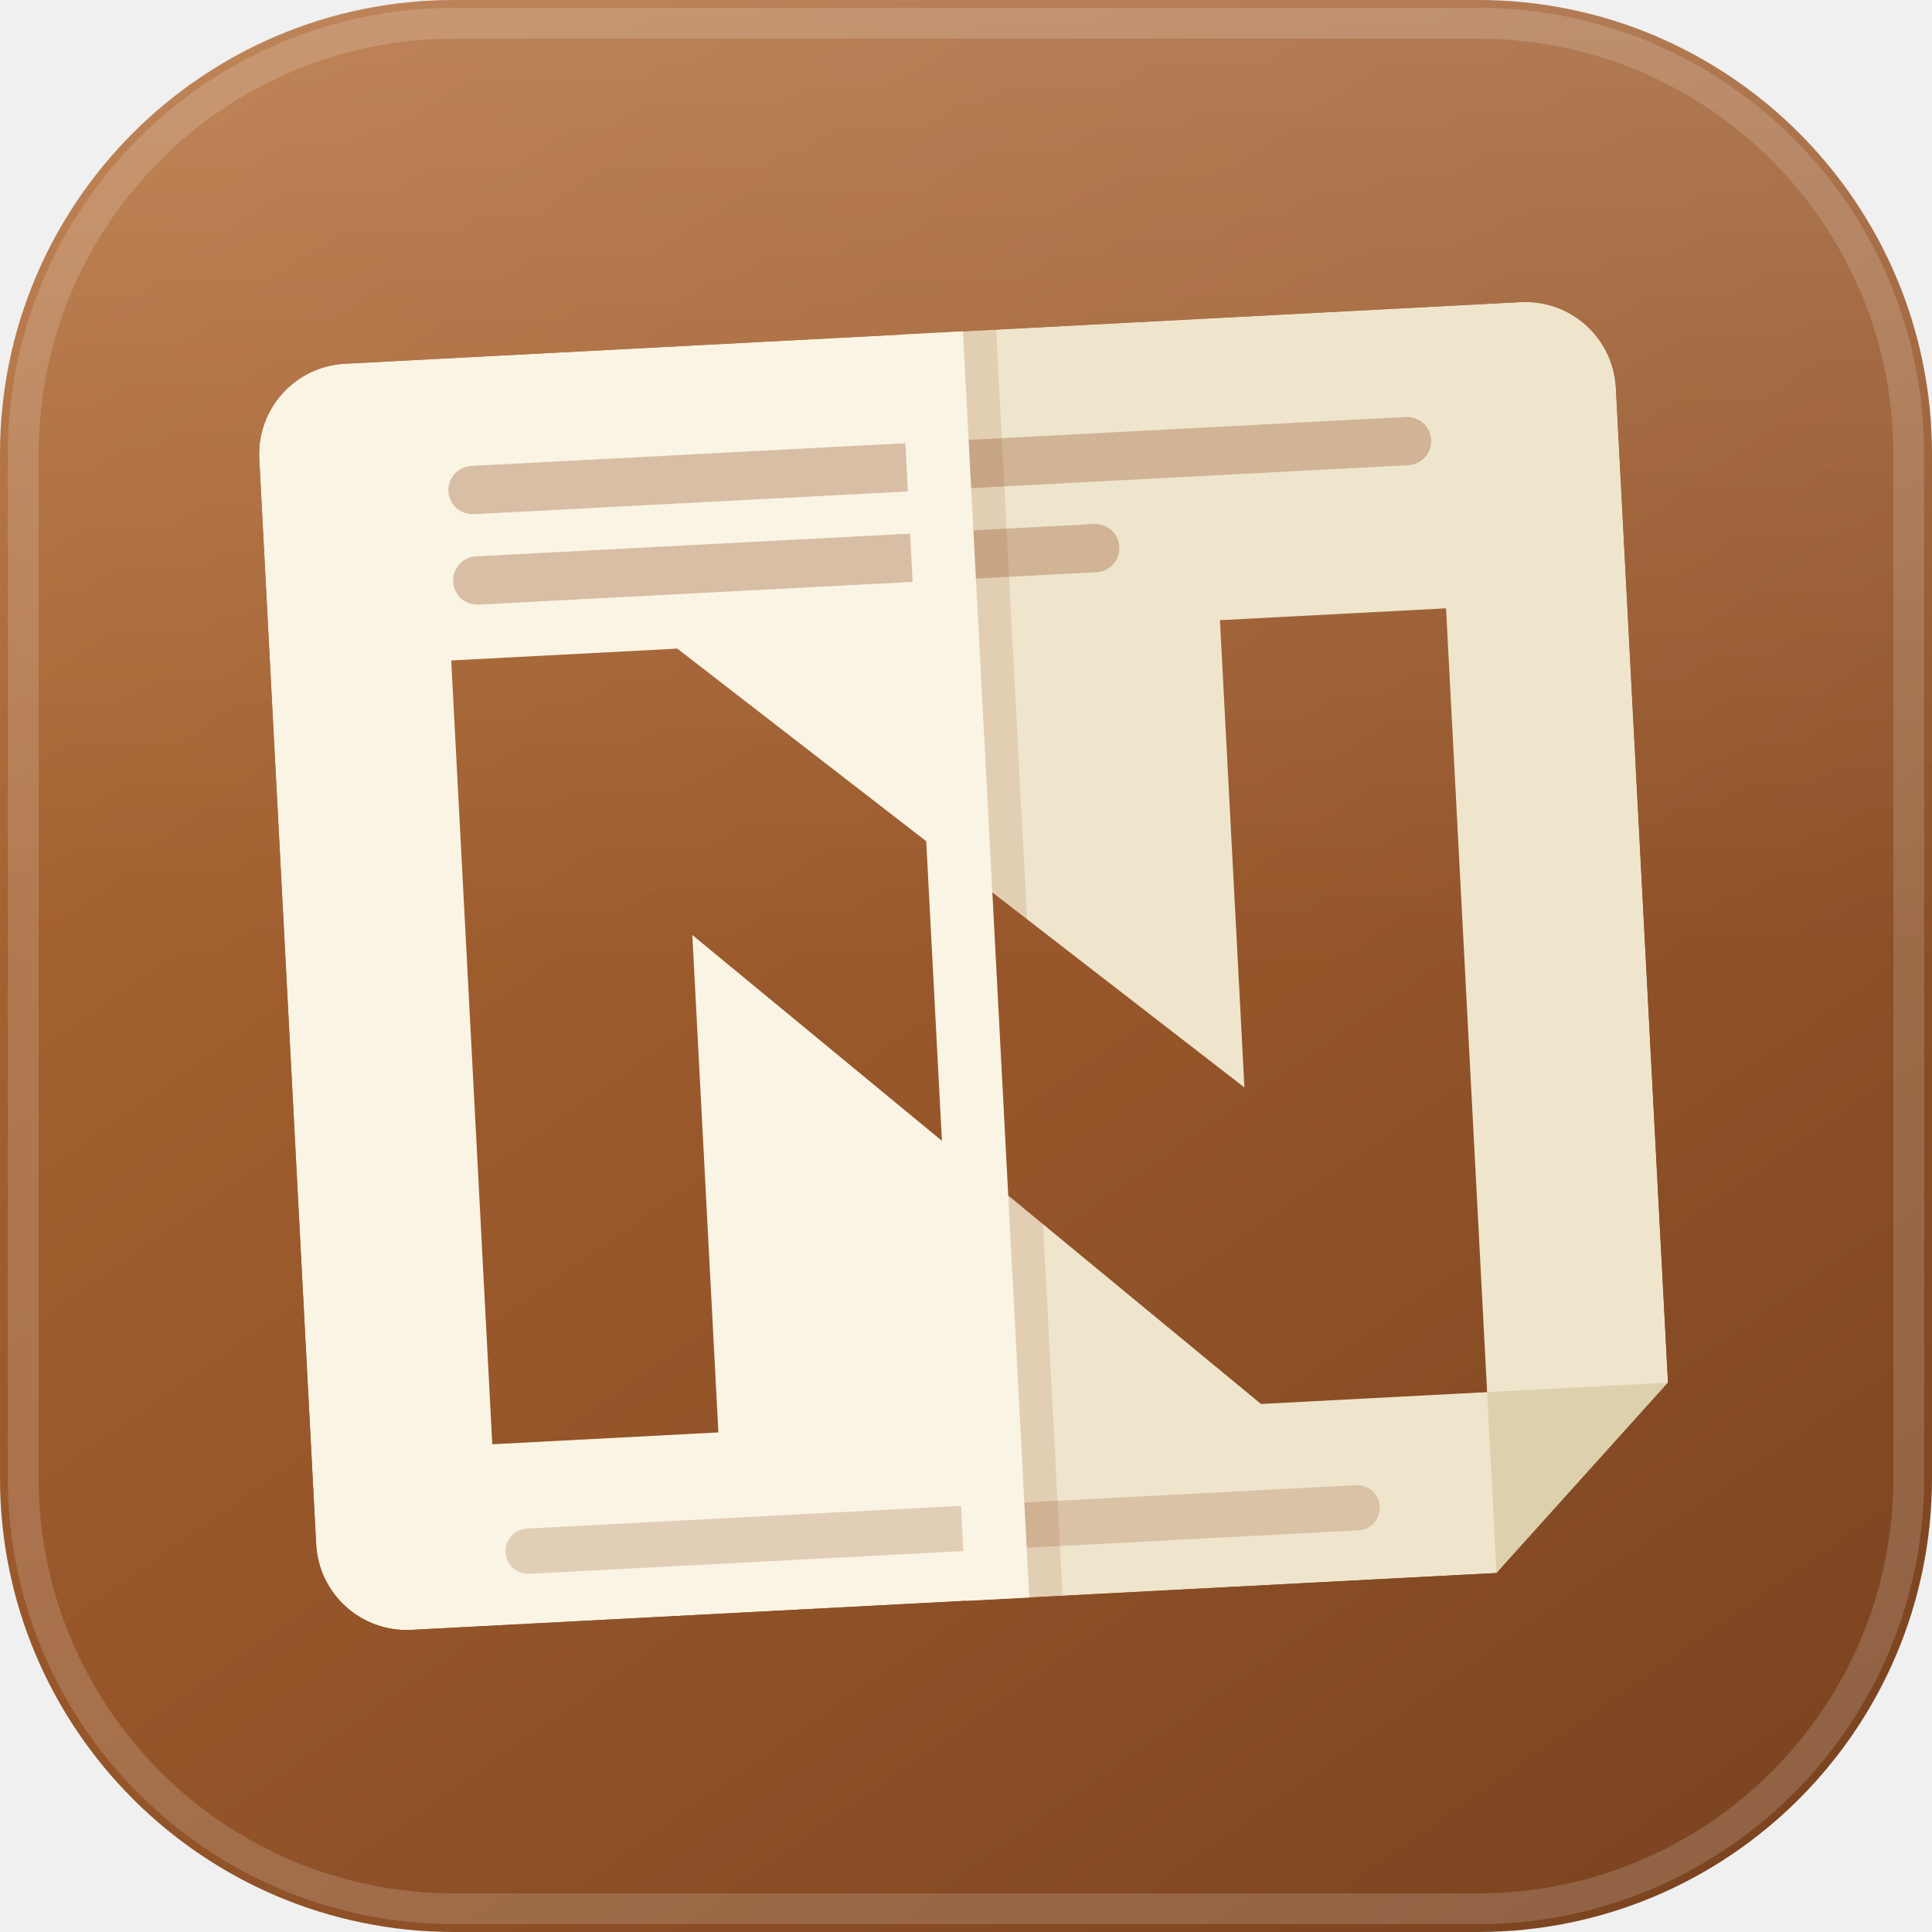
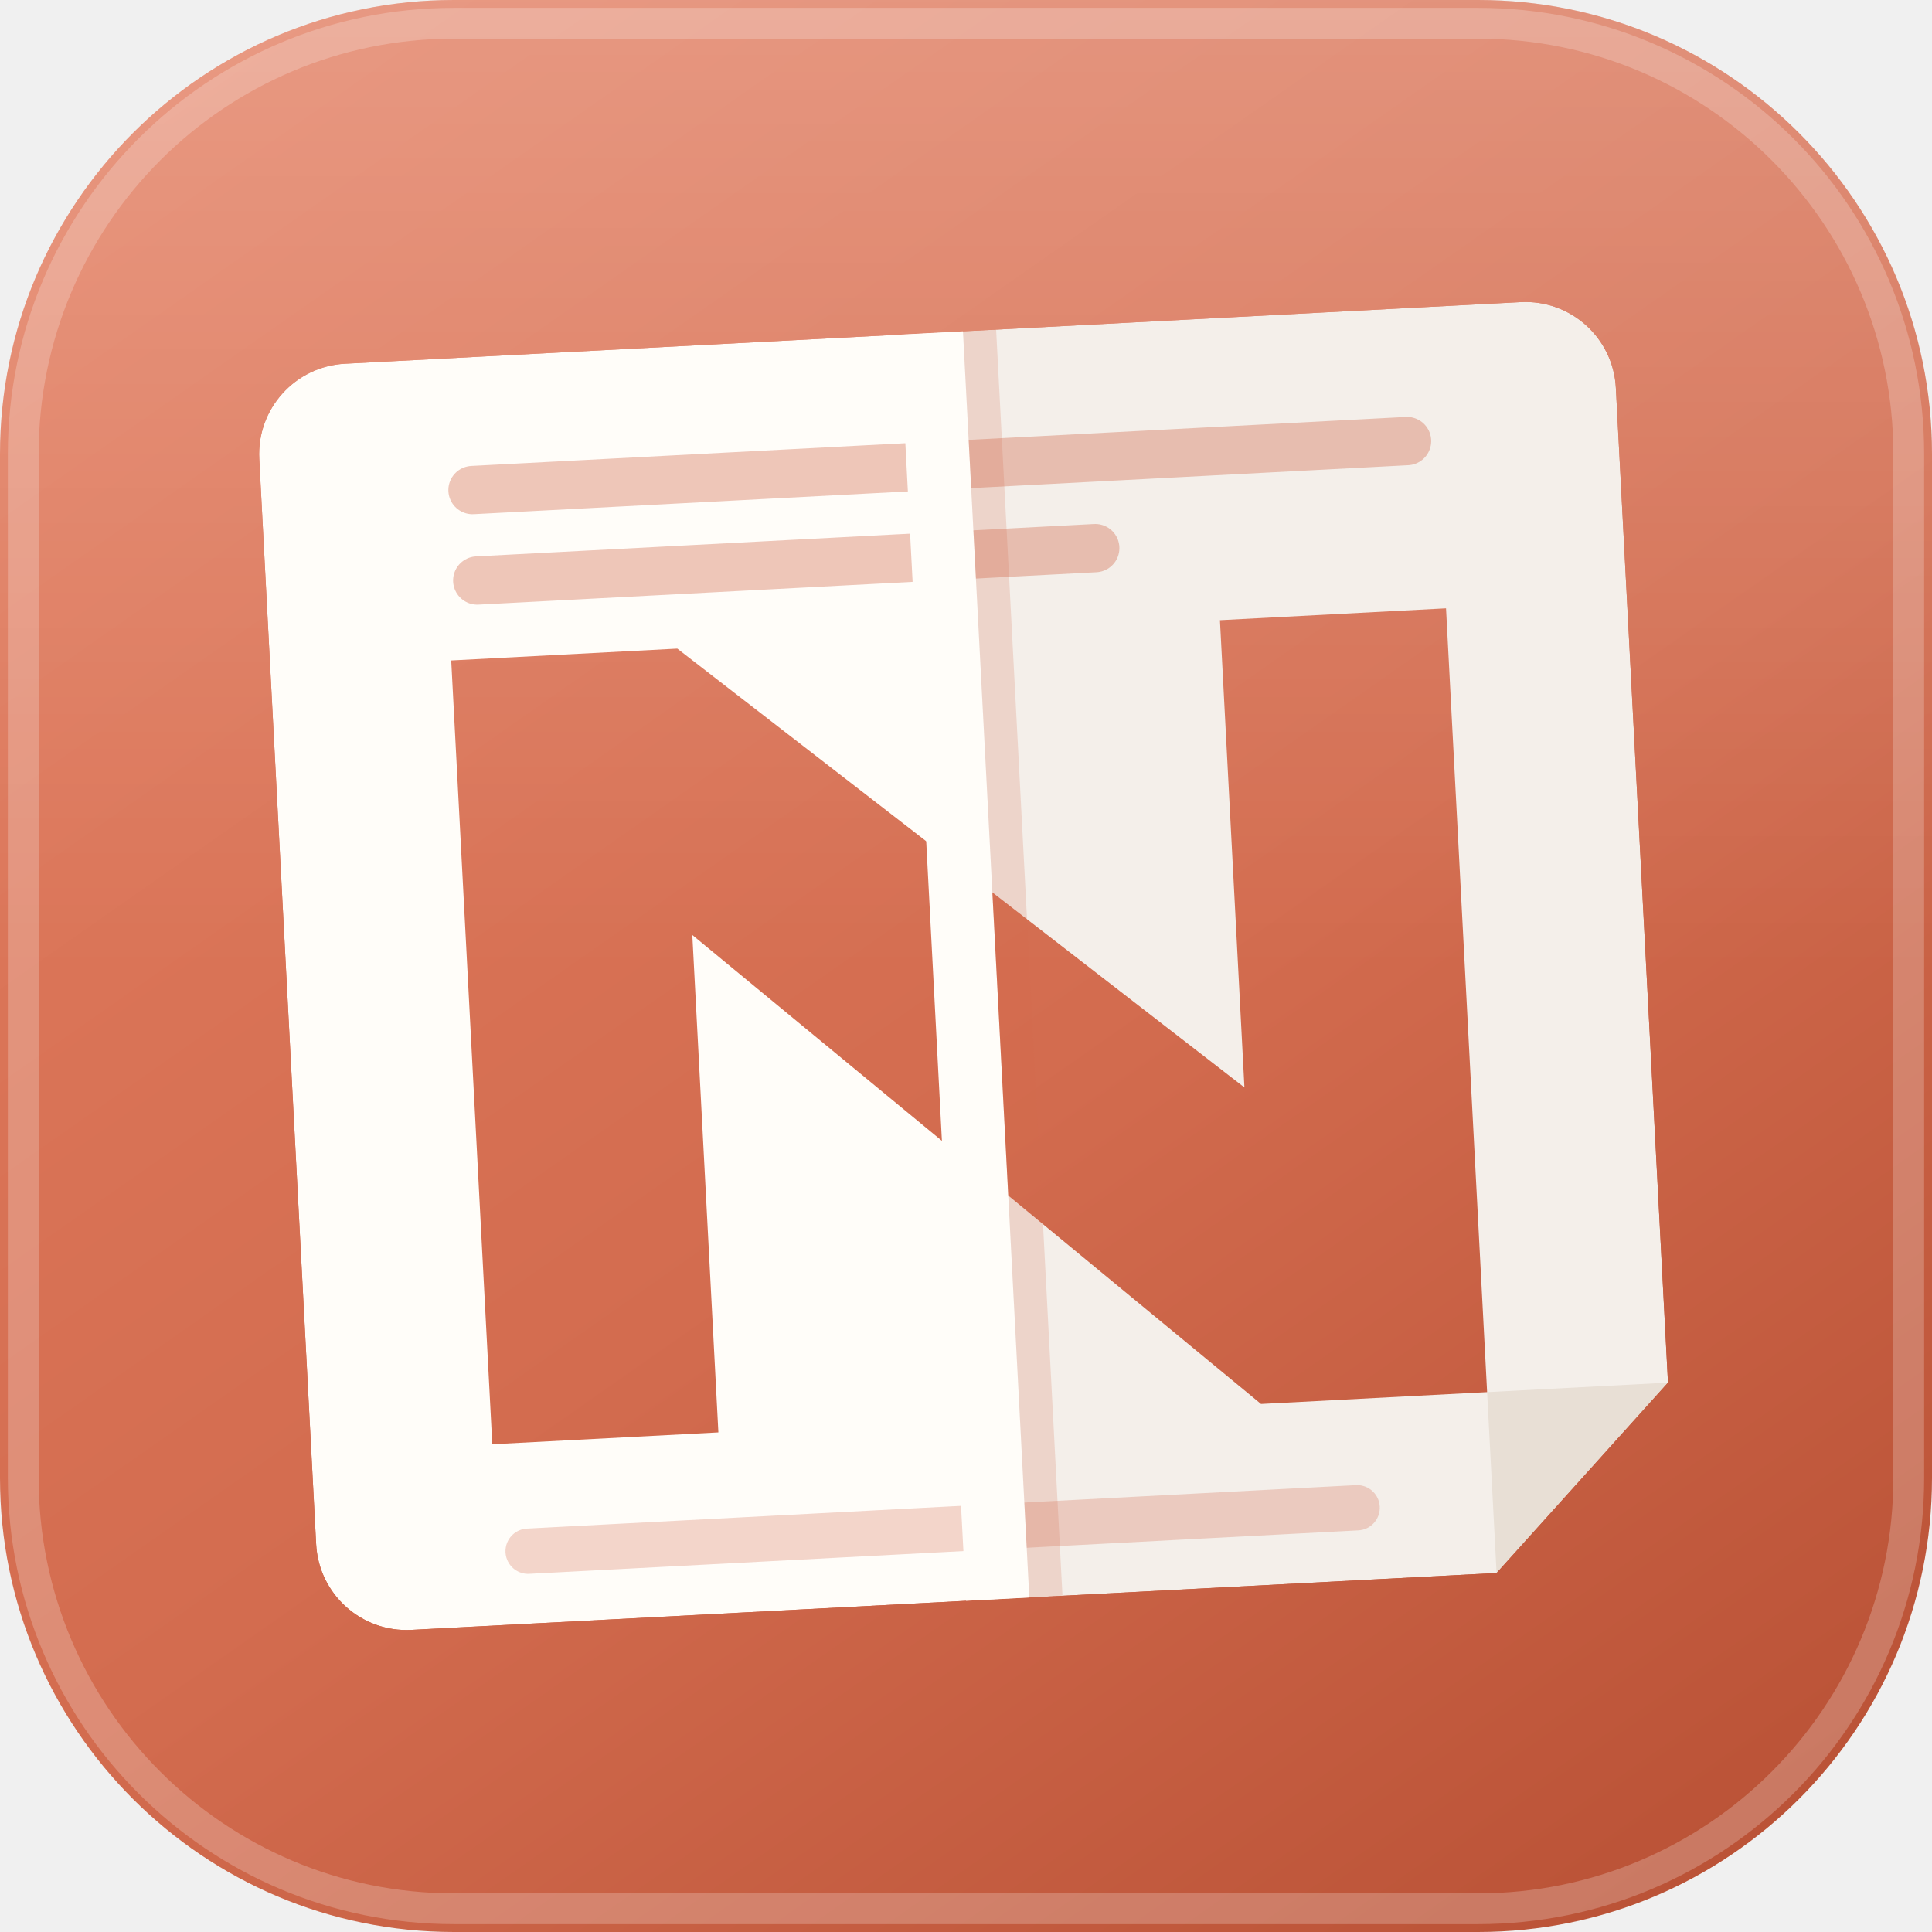
<svg xmlns="http://www.w3.org/2000/svg" width="64" height="64" viewBox="0 0 64 64">
  <defs>
    <linearGradient id="bg" x1="0.15" y1="0" x2="0.85" y2="1">
-       <stop offset="0" stop-color="#b06a35" />
-       <stop offset="0.55" stop-color="#96562a" />
-       <stop offset="1" stop-color="#7b4420" />
+       <stop offset="0" stop-color="#E27D60" />
+       <stop offset="0.55" stop-color="#D36C4F" />
+       <stop offset="1" stop-color="#BA5236" />
    </linearGradient>
    <linearGradient id="sheen" x1="0" y1="0" x2="0" y2="1">
-       <stop offset="0" stop-color="#ffffff" stop-opacity="0.18" />
+       <stop offset="0" stop-color="#ffffff" stop-opacity="0.22" />
      <stop offset="0.5" stop-color="#ffffff" stop-opacity="0" />
    </linearGradient>
    <clipPath id="sheet">
      <path d="M12.5 11 H51.5 a3 3 0 0 1 3 3 V47 L48.5 53 H12.5 a3 3 0 0 1 -3 -3 V14 a3 3 0 0 1 3 -3 Z" />
    </clipPath>
    <mask id="noN">
      <rect width="64" height="64" fill="#fff" />
      <path d="M15.5 21 H23 L41 36.5 V21 H48.5 V47 H41 L23 30.5 V47 H15.5 Z" fill="#000" />
    </mask>
  </defs>
  <rect width="64" height="64" rx="15.04" fill="url(#bg)" />
  <rect width="64" height="64" rx="15.04" fill="url(#sheen)" />
-   <rect x="0.77" y="0.77" width="62.46" height="62.46" rx="14.27" fill="none" stroke="#ffffff" stroke-opacity="0.16" stroke-width="1.02" />
+   <rect x="0.77" y="0.77" width="62.46" height="62.46" rx="14.27" fill="none" stroke="#ffffff" stroke-opacity="0.22" stroke-width="1.02" />
  <g transform="rotate(-3 32 32)">
    <g mask="url(#noN)" clip-path="url(#sheet)">
-       <rect width="64" height="64" fill="#faf4e4" />
-       <rect x="32" width="32" height="64" fill="#efe5cd" />
-       <path d="M54.5 47 L48.5 53 L48.5 47 Z" fill="#ddd0ac" />
-       <path d="M16.5 15.4 H47.5 M16.5 18.4 H37" stroke="#96562a" stroke-opacity="0.34" stroke-width="1.6" stroke-linecap="round" />
-       <path d="M16.5 50.6 H44" stroke="#96562a" stroke-opacity="0.24" stroke-width="1.5" stroke-linecap="round" />
+       <rect width="64" height="64" fill="#FFFDF9" />
+       <rect x="32" width="32" height="64" fill="#F4EFEA" />
+       <path d="M54.5 47 L48.5 53 L48.5 47 Z" fill="#E8DFD5" />
+       <path d="M16.5 15.4 H47.5 M16.5 18.4 H37" stroke="#D36C4F" stroke-opacity="0.38" stroke-width="1.6" stroke-linecap="round" />
+       <path d="M16.5 50.6 H44" stroke="#D36C4F" stroke-opacity="0.28" stroke-width="1.5" stroke-linecap="round" />
    </g>
    <g clip-path="url(#sheet)">
-       <rect x="30.9" y="11" width="2.1" height="42" fill="#faf4e4" />
-       <rect x="33" y="11" width="1.1" height="42" fill="#96562a" fill-opacity="0.16" />
+       <rect x="30.9" y="11" width="2.1" height="42" fill="#FFFDF9" />
+       <rect x="33" y="11" width="1.1" height="42" fill="#D36C4F" fill-opacity="0.2" />
    </g>
  </g>
</svg>
